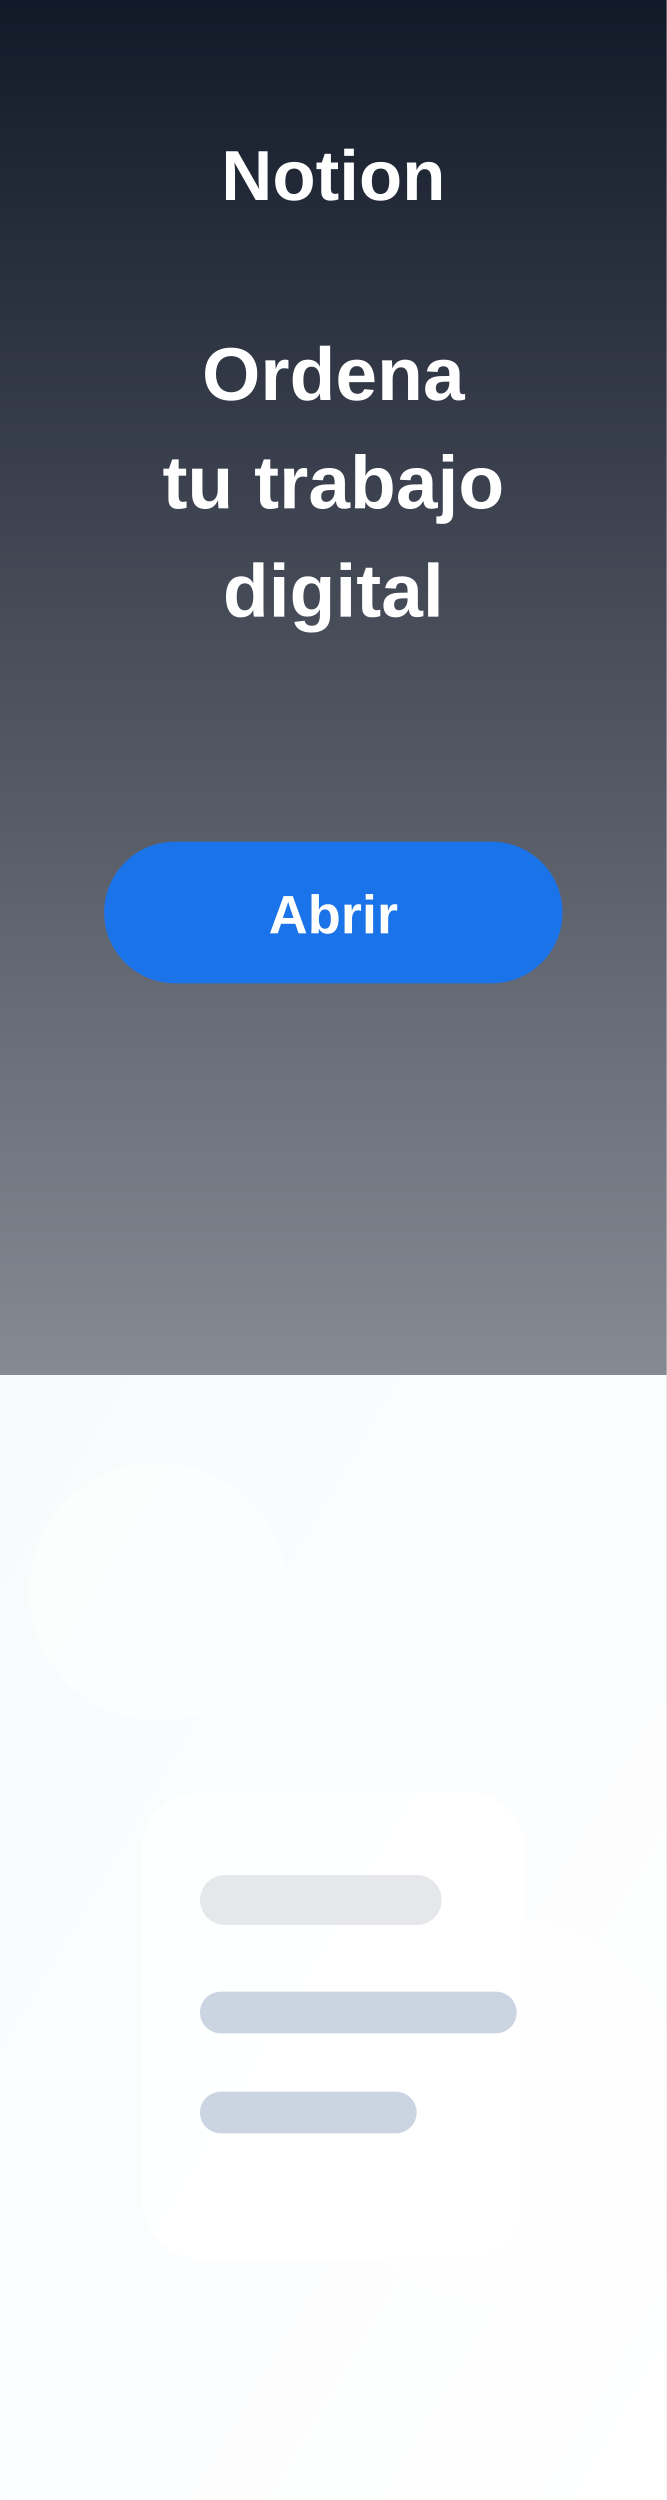
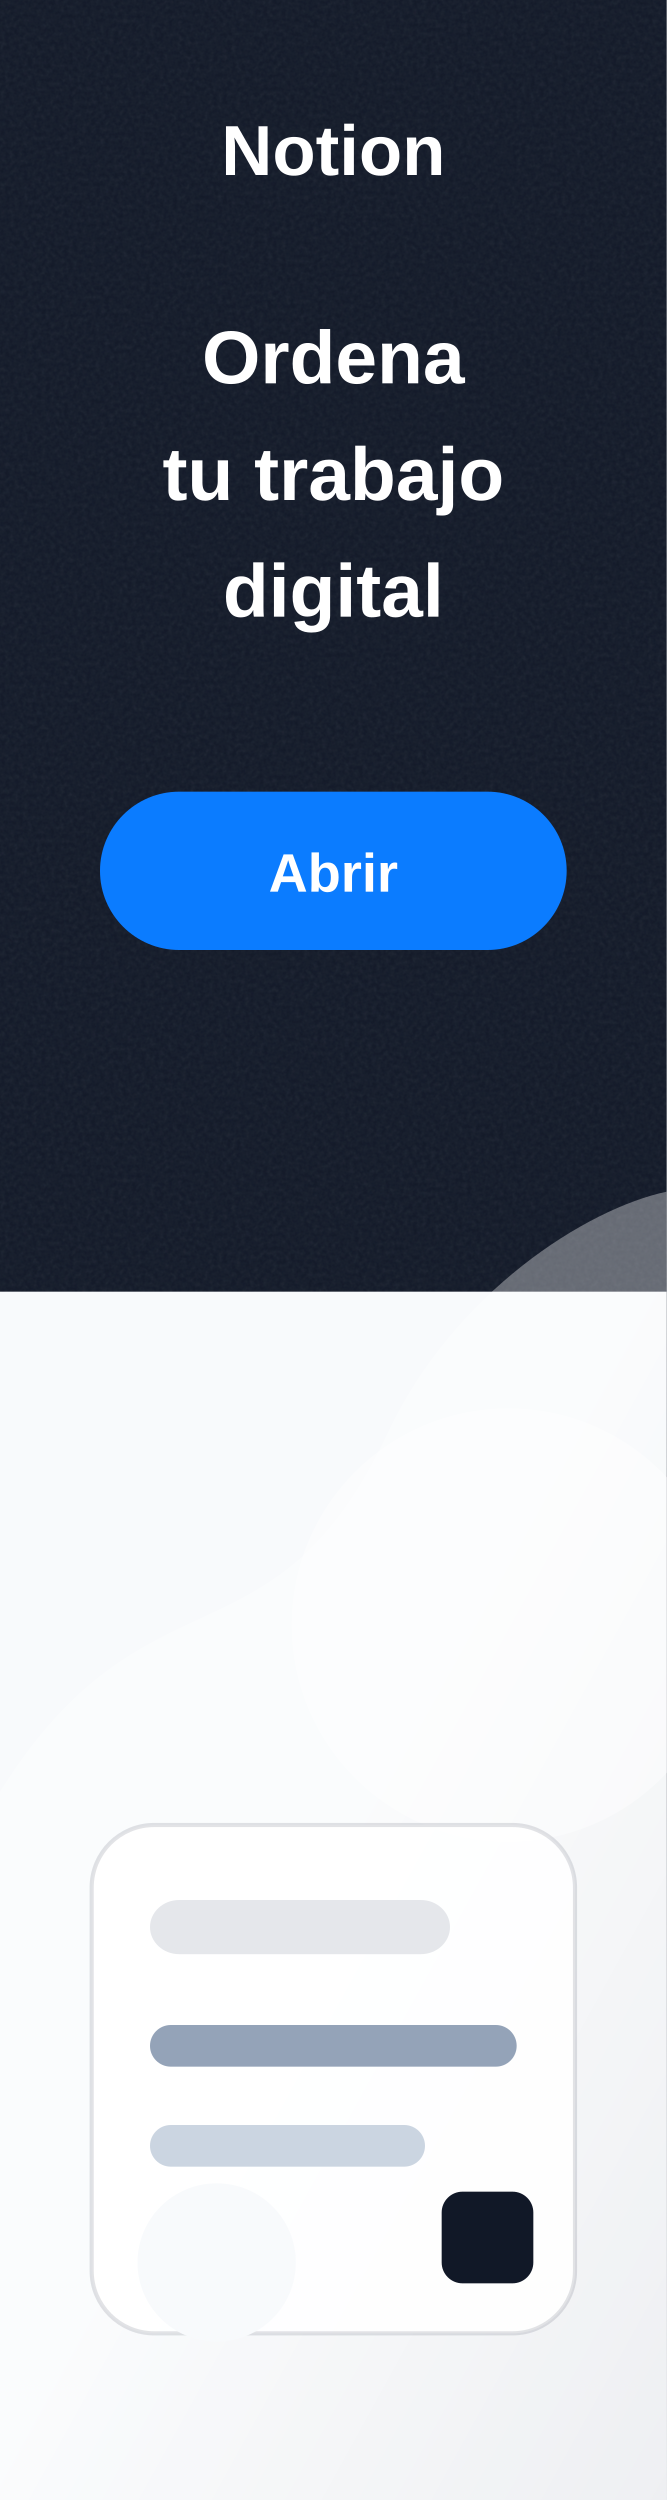
<svg xmlns="http://www.w3.org/2000/svg" viewBox="0 0 160 600">
  <defs>
-     <linearGradient id="bg" x1="0" x2="0" y1="0" y2="1">
+     <linearGradient id="hero" x1="0" x2="0" y1="0" y2="1">
      <stop stop-color="#111827" />
+       <stop offset=".62" stop-color="#111827" />
      <stop offset="1" stop-color="#e5e7eb" />
    </linearGradient>
-     <linearGradient id="art" x1="0" x2="1" y1="0" y2="1">
+     <linearGradient id="photo" x1="0" x2="1" y1="0" y2="1">
      <stop stop-color="#f8fafc" />
-       <stop offset="1" stop-color="#ffffff" />
+       <stop offset=".48" stop-color="#f8fafc" />
+       <stop offset="1" stop-color="#e5e7eb" />
    </linearGradient>
+     <filter id="grain">
+       <feTurbulence type="fractalNoise" baseFrequency=".92" numOctaves="2" seed="8" />
+       <feColorMatrix type="saturate" values=".28" />
+       <feComponentTransfer>
+         <feFuncA type="table" tableValues="0 .15" />
+       </feComponentTransfer>
+     </filter>
  </defs>
-   <rect width="160" height="600" fill="url(#bg)" />
-   <text x="80" y="48" text-anchor="middle" fill="#ffffff" font-family="Arial,sans-serif" font-size="17" font-weight="900">Notion</text>
-   <text x="80" y="96" text-anchor="middle" fill="#ffffff" font-family="Arial,sans-serif" font-size="18" font-weight="900">Ordena</text>
-   <text x="80" y="122" text-anchor="middle" fill="#ffffff" font-family="Arial,sans-serif" font-size="18" font-weight="900">tu trabajo</text>
+   <rect width="160" height="600" fill="url(#hero)" />
+   <rect width="160" height="600" filter="url(#grain)" opacity=".55" />
+   <text x="80" y="42" text-anchor="middle" fill="#ffffff" font-family="Arial,sans-serif" font-size="17" font-weight="900">Notion</text>
+   <text x="80" y="92" text-anchor="middle" fill="#ffffff" font-family="Arial,sans-serif" font-size="18" font-weight="900">Ordena</text>
+   <text x="80" y="120" text-anchor="middle" fill="#ffffff" font-family="Arial,sans-serif" font-size="18" font-weight="900">tu trabajo</text>
  <text x="80" y="148" text-anchor="middle" fill="#ffffff" font-family="Arial,sans-serif" font-size="18" font-weight="900">digital</text>
-   <rect x="25" y="202" width="110" height="34" rx="17" fill="#1a73e8" />
-   <text x="80" y="224" text-anchor="middle" fill="#fff" font-family="Arial,sans-serif" font-size="13" font-weight="800">Abrir</text>
-   <rect x="0" y="330" width="160" height="270" fill="url(#art)" />
-   <circle cx="38" cy="382" r="31" fill="rgba(255,255,255,.45)" />
-   <circle cx="119" cy="506" r="46" fill="rgba(255,255,255,.32)" />
-   <rect x="34" y="430" width="92" height="112" rx="14" fill="rgba(255,255,255,.84)" />
-   <rect x="48" y="450" width="58" height="12" rx="6" fill="#e5e7eb" />
-   <rect x="48" y="478" width="76" height="10" rx="5" fill="#cbd5e1" />
-   <rect x="48" y="502" width="52" height="10" rx="5" fill="#cbd5e1" />
+   <rect x="24" y="190" width="112" height="38" rx="19" fill="#0b7cff" />
+   <text x="80" y="214" text-anchor="middle" fill="#fff" font-family="Arial,sans-serif" font-size="13" font-weight="800">Abrir</text>
+   <rect x="0" y="310" width="160" height="290" fill="url(#photo)" />
+   <path d="M0 430c35-56 66-28 93-86 16-34 48-54 67-58v314H0z" fill="rgba(255,255,255,.35)" />
+   <circle cx="122" cy="390" r="52" fill="rgba(255,255,255,.42)" />
+   <rect x="22" y="438" width="116" height="122" rx="15" fill="rgba(255,255,255,.92)" stroke="rgba(15,23,42,.12)" />
+   <rect x="36" y="456" width="72" height="13" rx="7" fill="#e5e7eb" />
+   <rect x="36" y="486" width="88" height="10" rx="5" fill="#94a3b8" />
+   <rect x="36" y="510" width="66" height="10" rx="5" fill="#cbd5e1" />
+   <rect x="106" y="526" width="22" height="22" rx="5" fill="#111827" />
+   <circle cx="52" cy="543" r="19" fill="#f8fafc" />
</svg>
